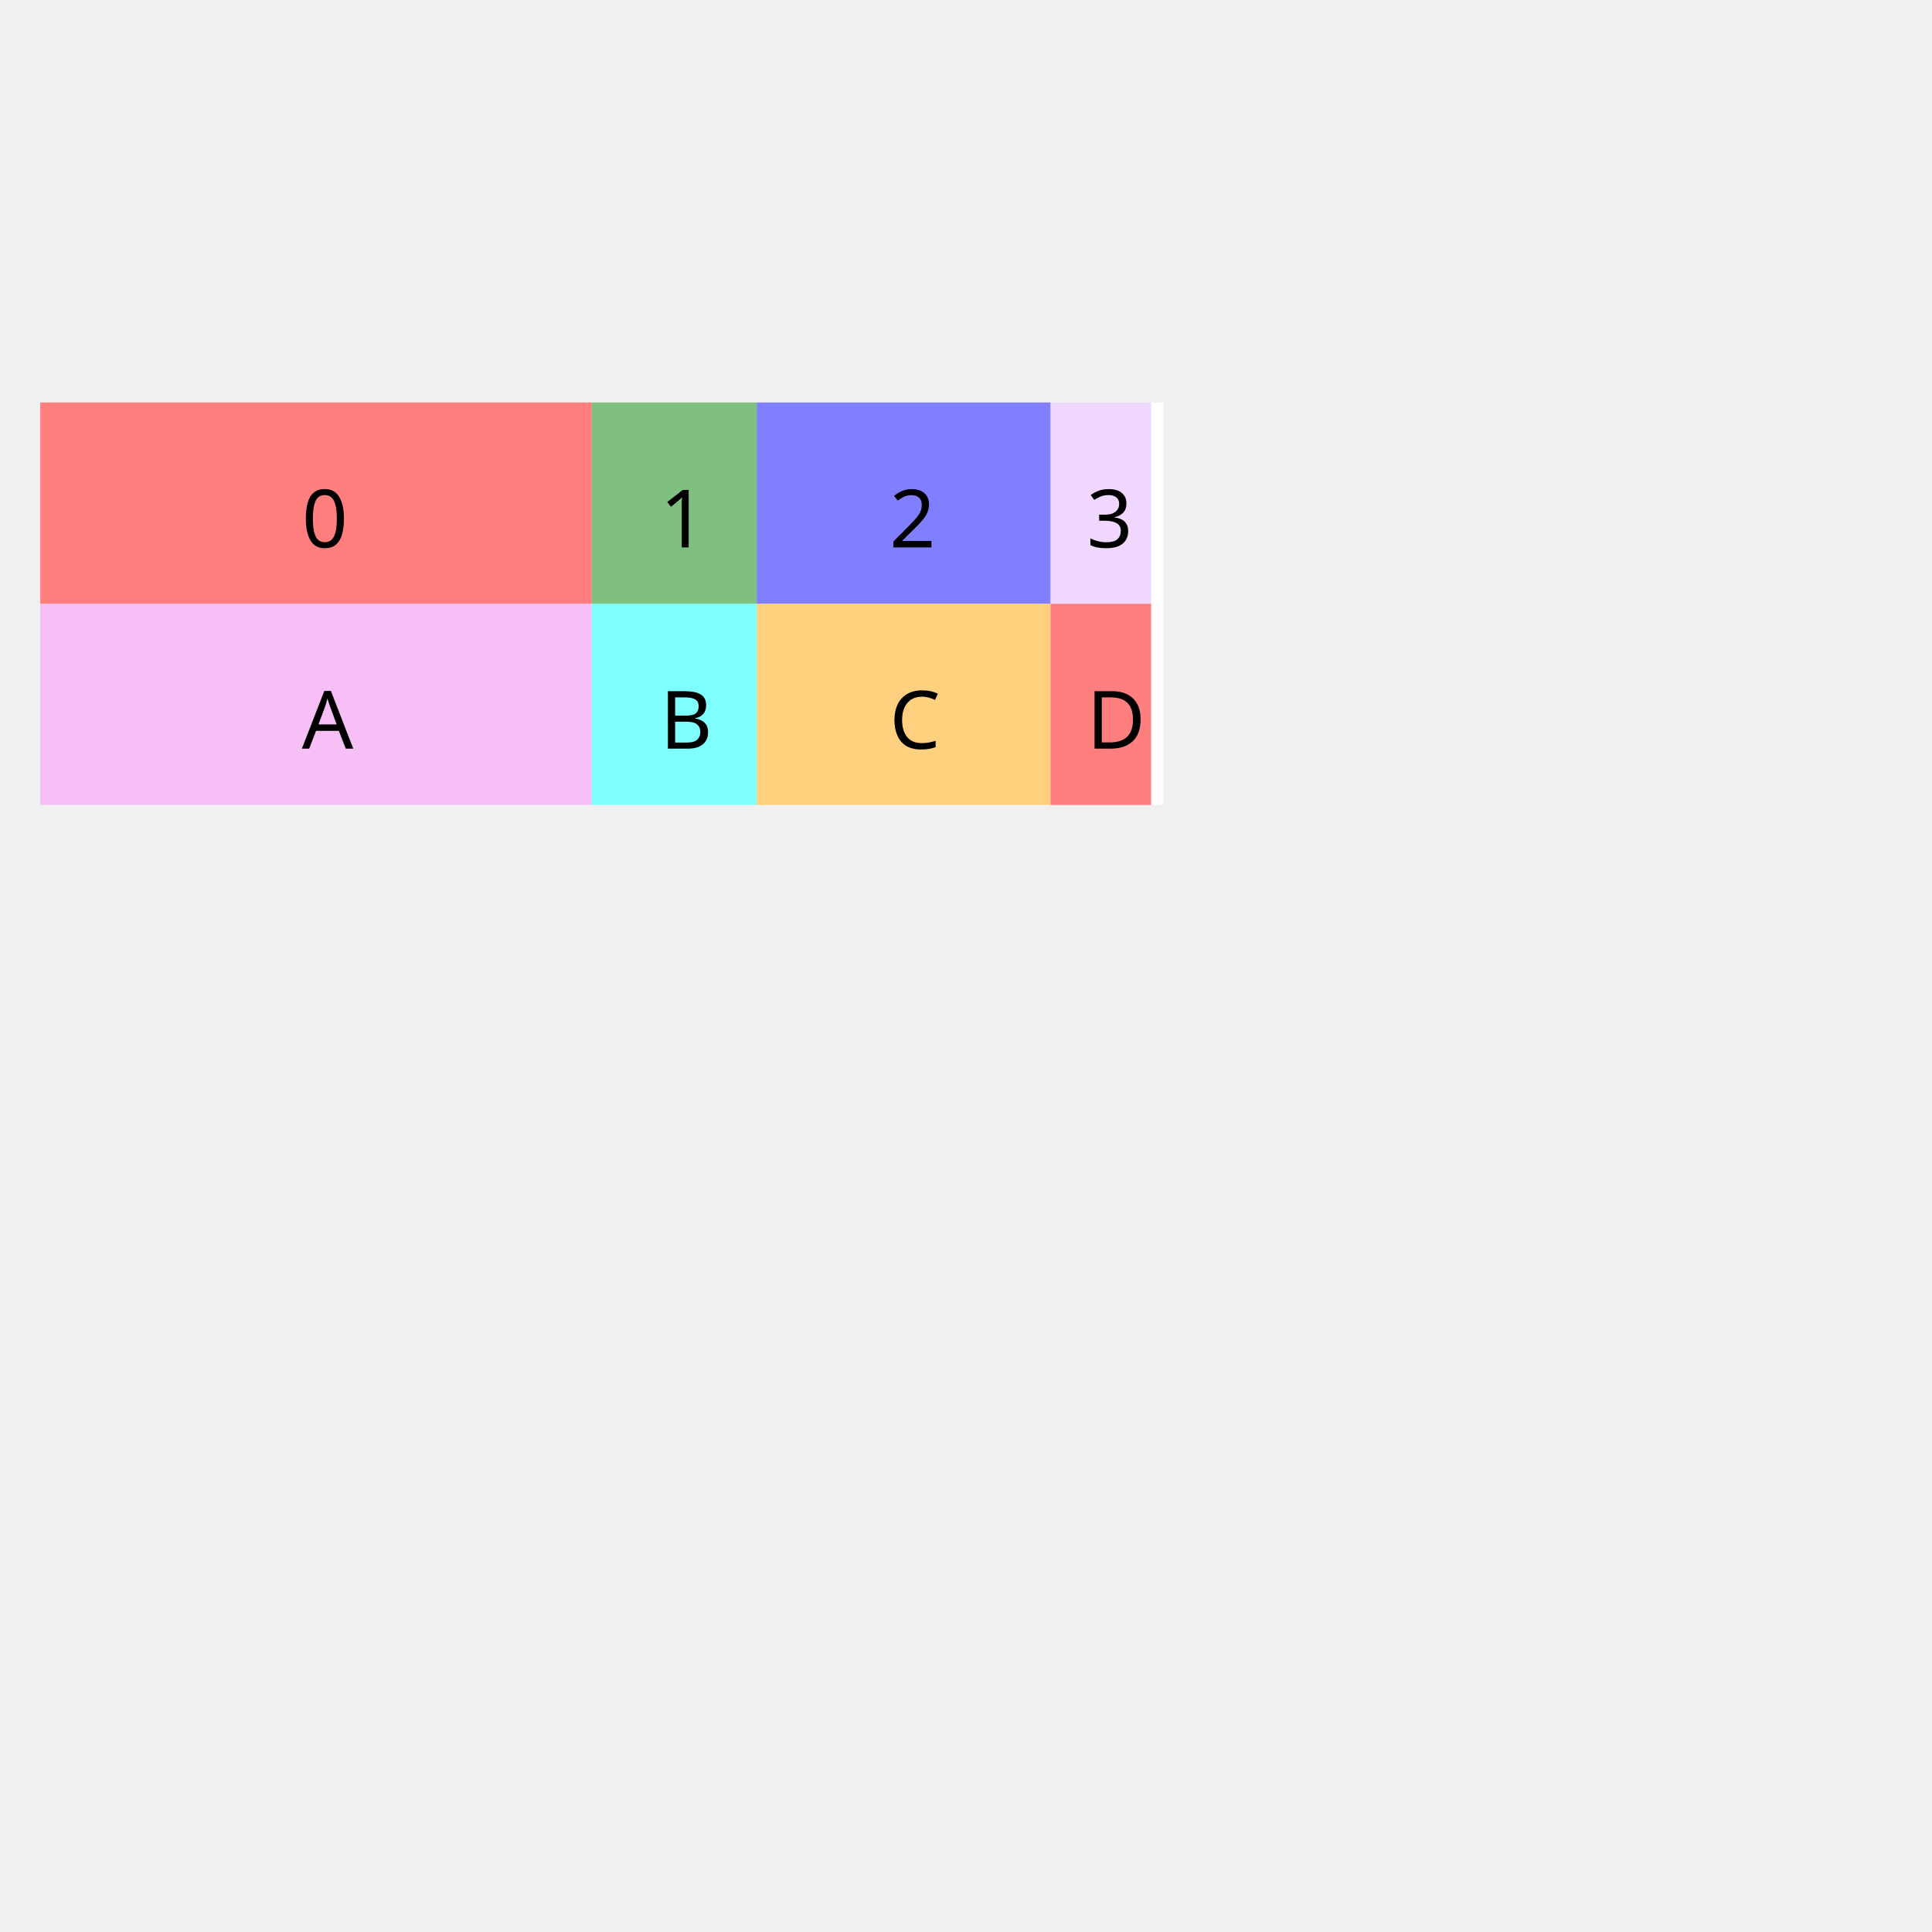
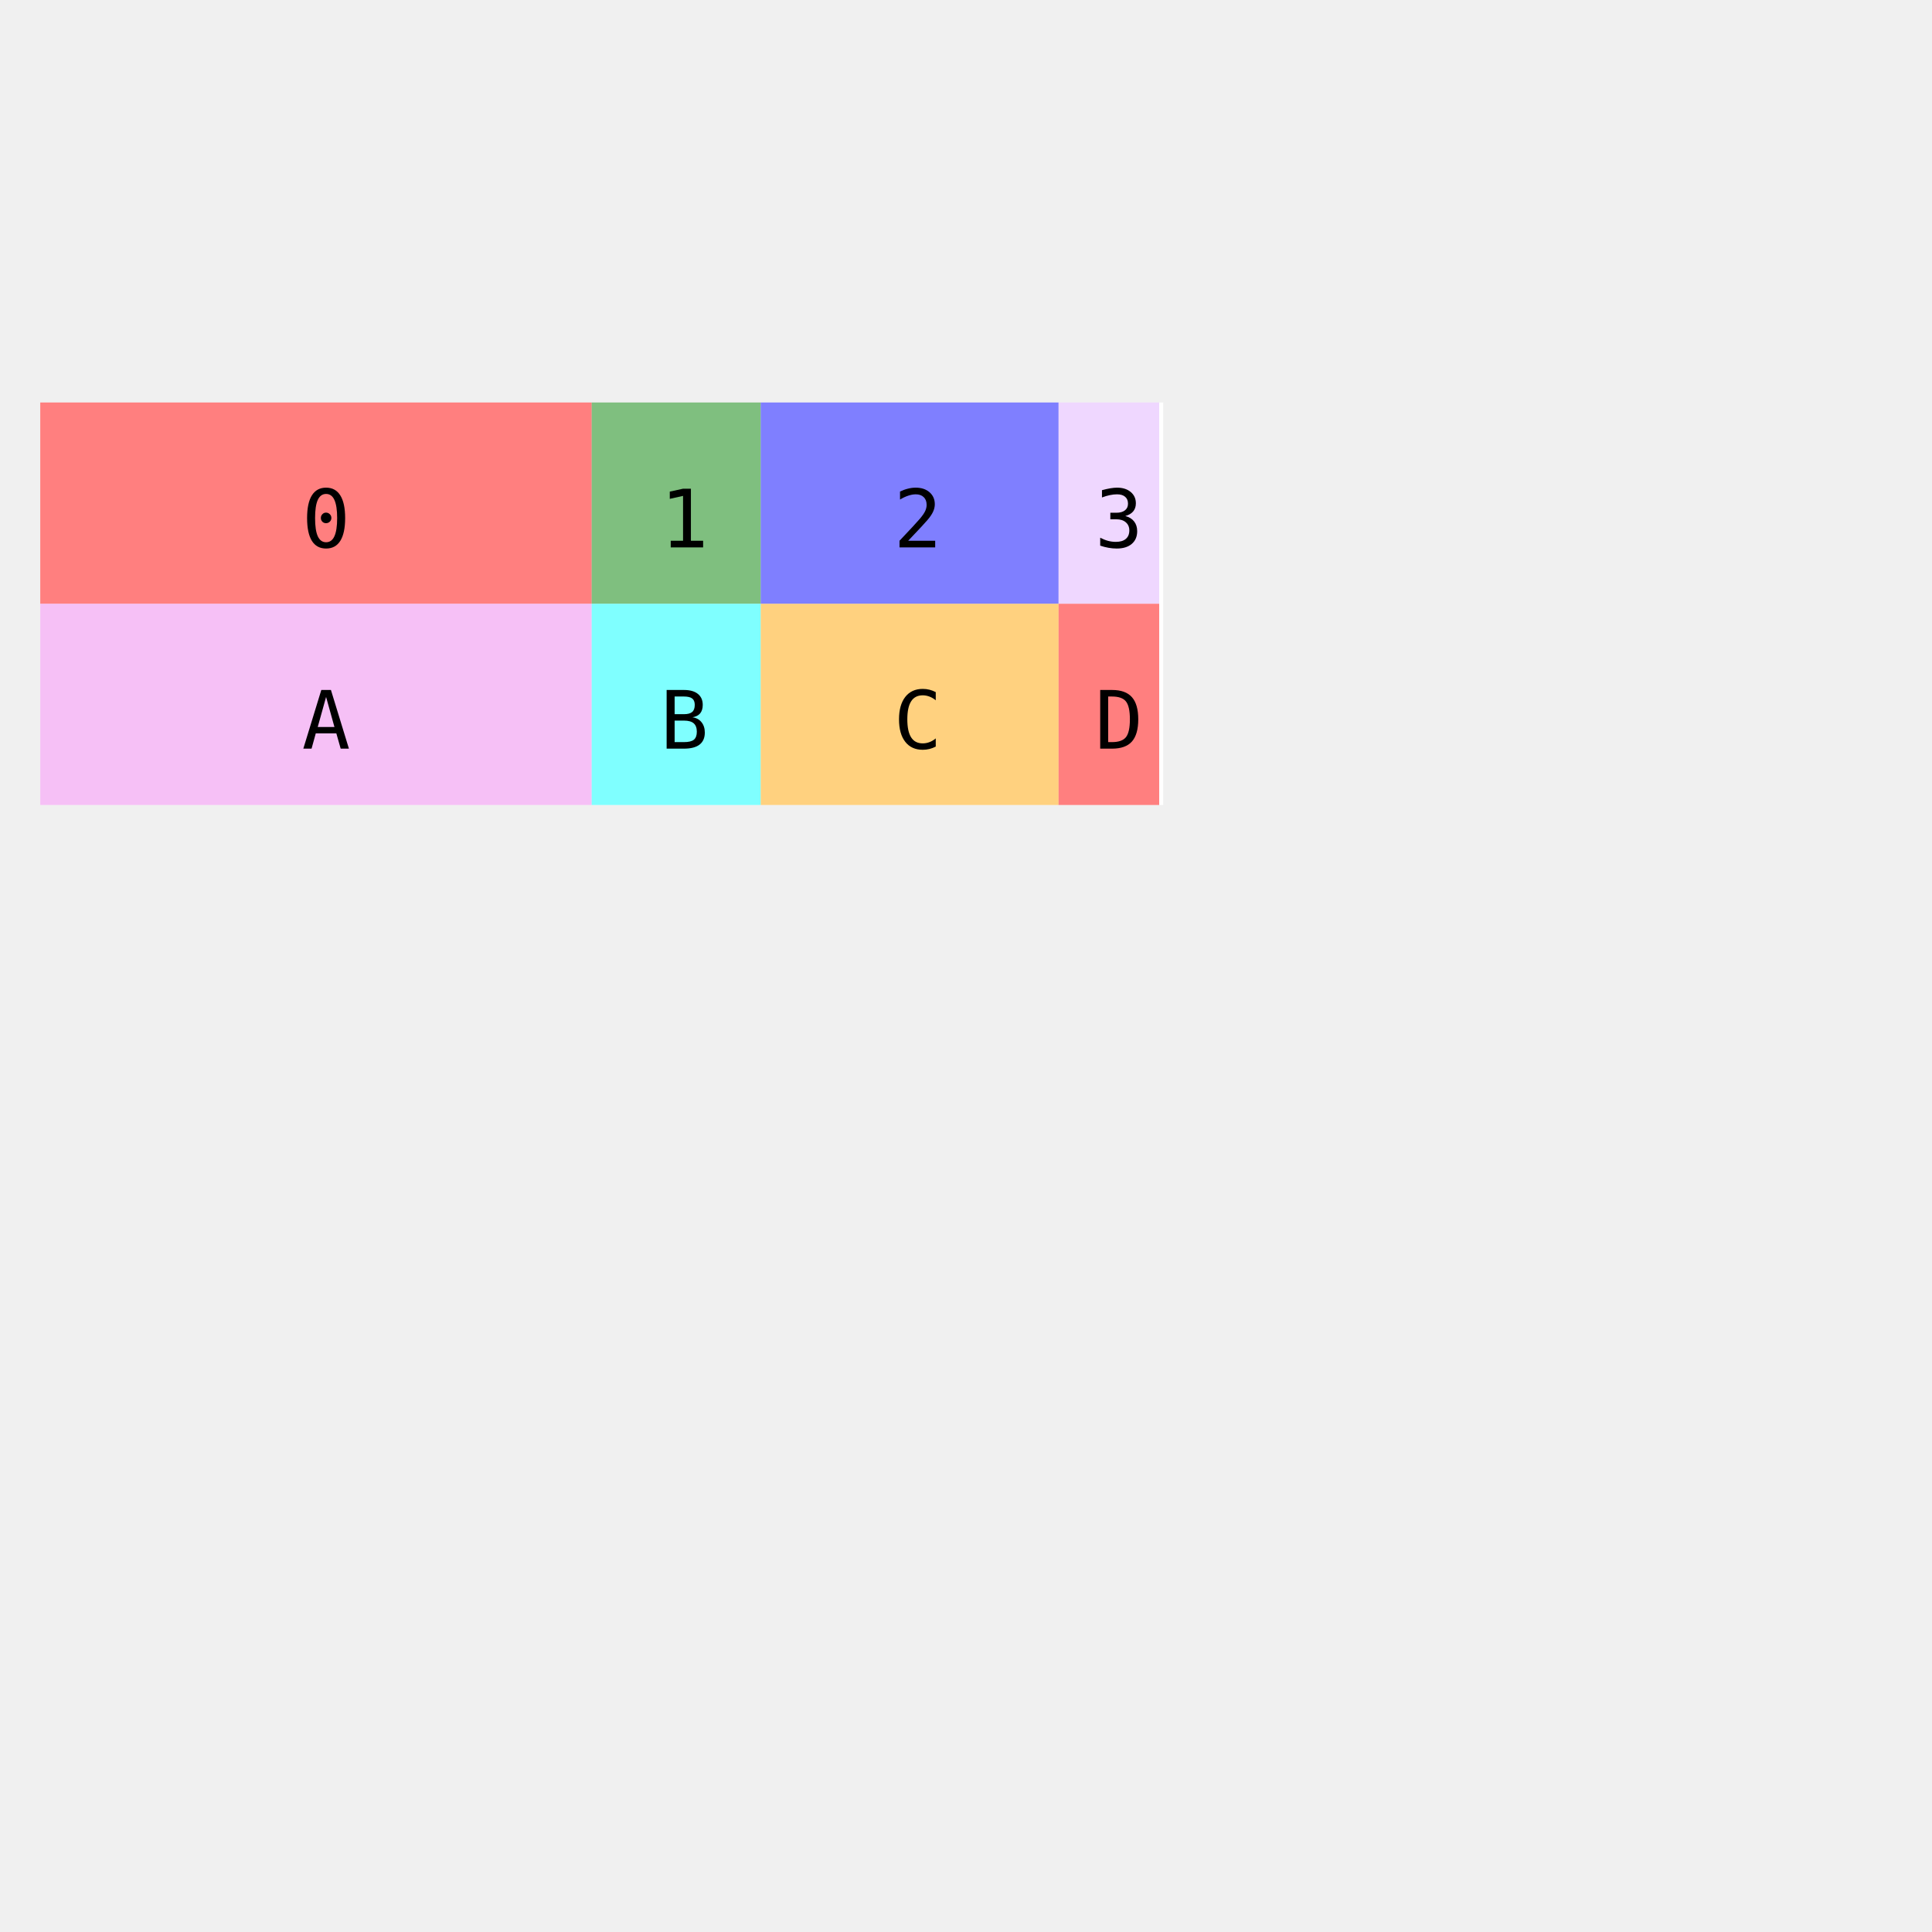
<svg xmlns="http://www.w3.org/2000/svg" version="1.1" viewBox="0 0 480 480">
  <defs>
    <clipPath id="clip_0">
      <polygon points="10 100,289 100,289 200,10 200" />
    </clipPath>
  </defs>
  <g clip-path="url(#clip_0)">
    <path style="fill:#FFFFFF;" d="M 10,100 L 289,100 L 289,200 L 10,200 L 10,100 Z" />
    <path style="fill:#FF0000;fill-opacity:0.50" d="M 10,100 L 147,100 L 147,150 L 10,150 L 10,100 Z" />
    <defs>
      <clipPath id="clip_1">
        <polygon points="10 100,147 100,147 150,10 150" />
      </clipPath>
    </defs>
    <g clip-path="url(#clip_1)">
-       <text x="75" y="136" xml:space="preserve" style="font-size:20px;font-family:Berial;fill:#000000;" textLength="8" lengthAdjust="spacingAndGlyphs">0</text>
+       <text x="75" y="136" xml:space="preserve" style="font-size:20px;font-family:Berial,monospace;fill:#000000;" textLength="8" lengthAdjust="spacingAndGlyphs">0</text>
    </g>
-     <path style="fill:#008000;fill-opacity:0.50" d="M 147,100 L 188,100 L 188,150 L 147,150 L 147,100 Z" />
+     <path style="fill:#008000;fill-opacity:0.50" d="M 147,100 L 189,100 L 189,150 L 147,150 L 147,100 Z" />
    <defs>
      <clipPath id="clip_2">
-         <polygon points="147 100,188 100,188 150,147 150" />
+         <polygon points="147 100,189 100,189 150,147 150" />
      </clipPath>
    </defs>
    <g clip-path="url(#clip_2)">
-       <text x="164" y="136" xml:space="preserve" style="font-size:20px;font-family:Berial;fill:#000000;" textLength="8" lengthAdjust="spacingAndGlyphs">1</text>
+       <text x="164" y="136" xml:space="preserve" style="font-size:20px;font-family:Berial,monospace;fill:#000000;" textLength="8" lengthAdjust="spacingAndGlyphs">1</text>
    </g>
-     <path style="fill:#0000FF;fill-opacity:0.50" d="M 188,100 L 261,100 L 261,150 L 188,150 L 188,100 Z" />
+     <path style="fill:#0000FF;fill-opacity:0.50" d="M 189,100 L 263,100 L 263,150 L 189,150 L 189,100 Z" />
    <defs>
      <clipPath id="clip_3">
-         <polygon points="188 100,261 100,261 150,188 150" />
+         <polygon points="189 100,263 100,263 150,189 150" />
      </clipPath>
    </defs>
    <g clip-path="url(#clip_3)">
-       <text x="221" y="136" xml:space="preserve" style="font-size:20px;font-family:Berial;fill:#000000;" textLength="8" lengthAdjust="spacingAndGlyphs">2</text>
+       <text x="222" y="136" xml:space="preserve" style="font-size:20px;font-family:Berial,monospace;fill:#000000;" textLength="8" lengthAdjust="spacingAndGlyphs">2</text>
    </g>
-     <path style="fill:#E0B0FF;fill-opacity:0.50" d="M 261,100 L 286,100 L 286,150 L 261,150 L 261,100 Z" />
+     <path style="fill:#E0B0FF;fill-opacity:0.50" d="M 263,100 L 288,100 L 288,150 L 263,150 L 263,100 Z" />
    <defs>
      <clipPath id="clip_4">
-         <polygon points="261 100,286 100,286 150,261 150" />
+         <polygon points="263 100,288 100,288 150,263 150" />
      </clipPath>
    </defs>
    <g clip-path="url(#clip_4)">
-       <text x="270" y="136" xml:space="preserve" style="font-size:20px;font-family:Berial;fill:#000000;" textLength="8" lengthAdjust="spacingAndGlyphs">3</text>
+       <text x="272" y="136" xml:space="preserve" style="font-size:20px;font-family:Berial,monospace;fill:#000000;" textLength="8" lengthAdjust="spacingAndGlyphs">3</text>
    </g>
    <path style="fill:#EE82EE;fill-opacity:0.50" d="M 10,150 L 147,150 L 147,200 L 10,200 L 10,150 Z" />
    <defs>
      <clipPath id="clip_5">
        <polygon points="10 150,147 150,147 200,10 200" />
      </clipPath>
    </defs>
    <g clip-path="url(#clip_5)">
-       <text x="75" y="186" xml:space="preserve" style="font-size:20px;font-family:Berial;fill:#000000;" textLength="8" lengthAdjust="spacingAndGlyphs">A</text>
+       <text x="75" y="186" xml:space="preserve" style="font-size:20px;font-family:Berial,monospace;fill:#000000;" textLength="8" lengthAdjust="spacingAndGlyphs">A</text>
    </g>
-     <path style="fill:#00FFFF;fill-opacity:0.50" d="M 147,150 L 188,150 L 188,200 L 147,200 L 147,150 Z" />
+     <path style="fill:#00FFFF;fill-opacity:0.50" d="M 147,150 L 189,150 L 189,200 L 147,200 L 147,150 Z" />
    <defs>
      <clipPath id="clip_6">
-         <polygon points="147 150,188 150,188 200,147 200" />
+         <polygon points="147 150,189 150,189 200,147 200" />
      </clipPath>
    </defs>
    <g clip-path="url(#clip_6)">
-       <text x="164" y="186" xml:space="preserve" style="font-size:20px;font-family:Berial;fill:#000000;" textLength="8" lengthAdjust="spacingAndGlyphs">B</text>
+       <text x="164" y="186" xml:space="preserve" style="font-size:20px;font-family:Berial,monospace;fill:#000000;" textLength="8" lengthAdjust="spacingAndGlyphs">B</text>
    </g>
-     <path style="fill:#FFA500;fill-opacity:0.50" d="M 188,150 L 261,150 L 261,200 L 188,200 L 188,150 Z" />
+     <path style="fill:#FFA500;fill-opacity:0.50" d="M 189,150 L 263,150 L 263,200 L 189,200 L 189,150 Z" />
    <defs>
      <clipPath id="clip_7">
-         <polygon points="188 150,261 150,261 200,188 200" />
+         <polygon points="189 150,263 150,263 200,189 200" />
      </clipPath>
    </defs>
    <g clip-path="url(#clip_7)">
-       <text x="221" y="186" xml:space="preserve" style="font-size:20px;font-family:Berial;fill:#000000;" textLength="8" lengthAdjust="spacingAndGlyphs">C</text>
+       <text x="222" y="186" xml:space="preserve" style="font-size:20px;font-family:Berial,monospace;fill:#000000;" textLength="8" lengthAdjust="spacingAndGlyphs">C</text>
    </g>
-     <path style="fill:#FF0000;fill-opacity:0.50" d="M 261,150 L 286,150 L 286,200 L 261,200 L 261,150 Z" />
+     <path style="fill:#FF0000;fill-opacity:0.50" d="M 263,150 L 288,150 L 288,200 L 263,200 L 263,150 Z" />
    <defs>
      <clipPath id="clip_8">
-         <polygon points="261 150,286 150,286 200,261 200" />
+         <polygon points="263 150,288 150,288 200,263 200" />
      </clipPath>
    </defs>
    <g clip-path="url(#clip_8)">
-       <text x="270" y="186" xml:space="preserve" style="font-size:20px;font-family:Berial;fill:#000000;" textLength="8" lengthAdjust="spacingAndGlyphs">D</text>
+       <text x="272" y="186" xml:space="preserve" style="font-size:20px;font-family:Berial,monospace;fill:#000000;" textLength="8" lengthAdjust="spacingAndGlyphs">D</text>
    </g>
  </g>
</svg>
